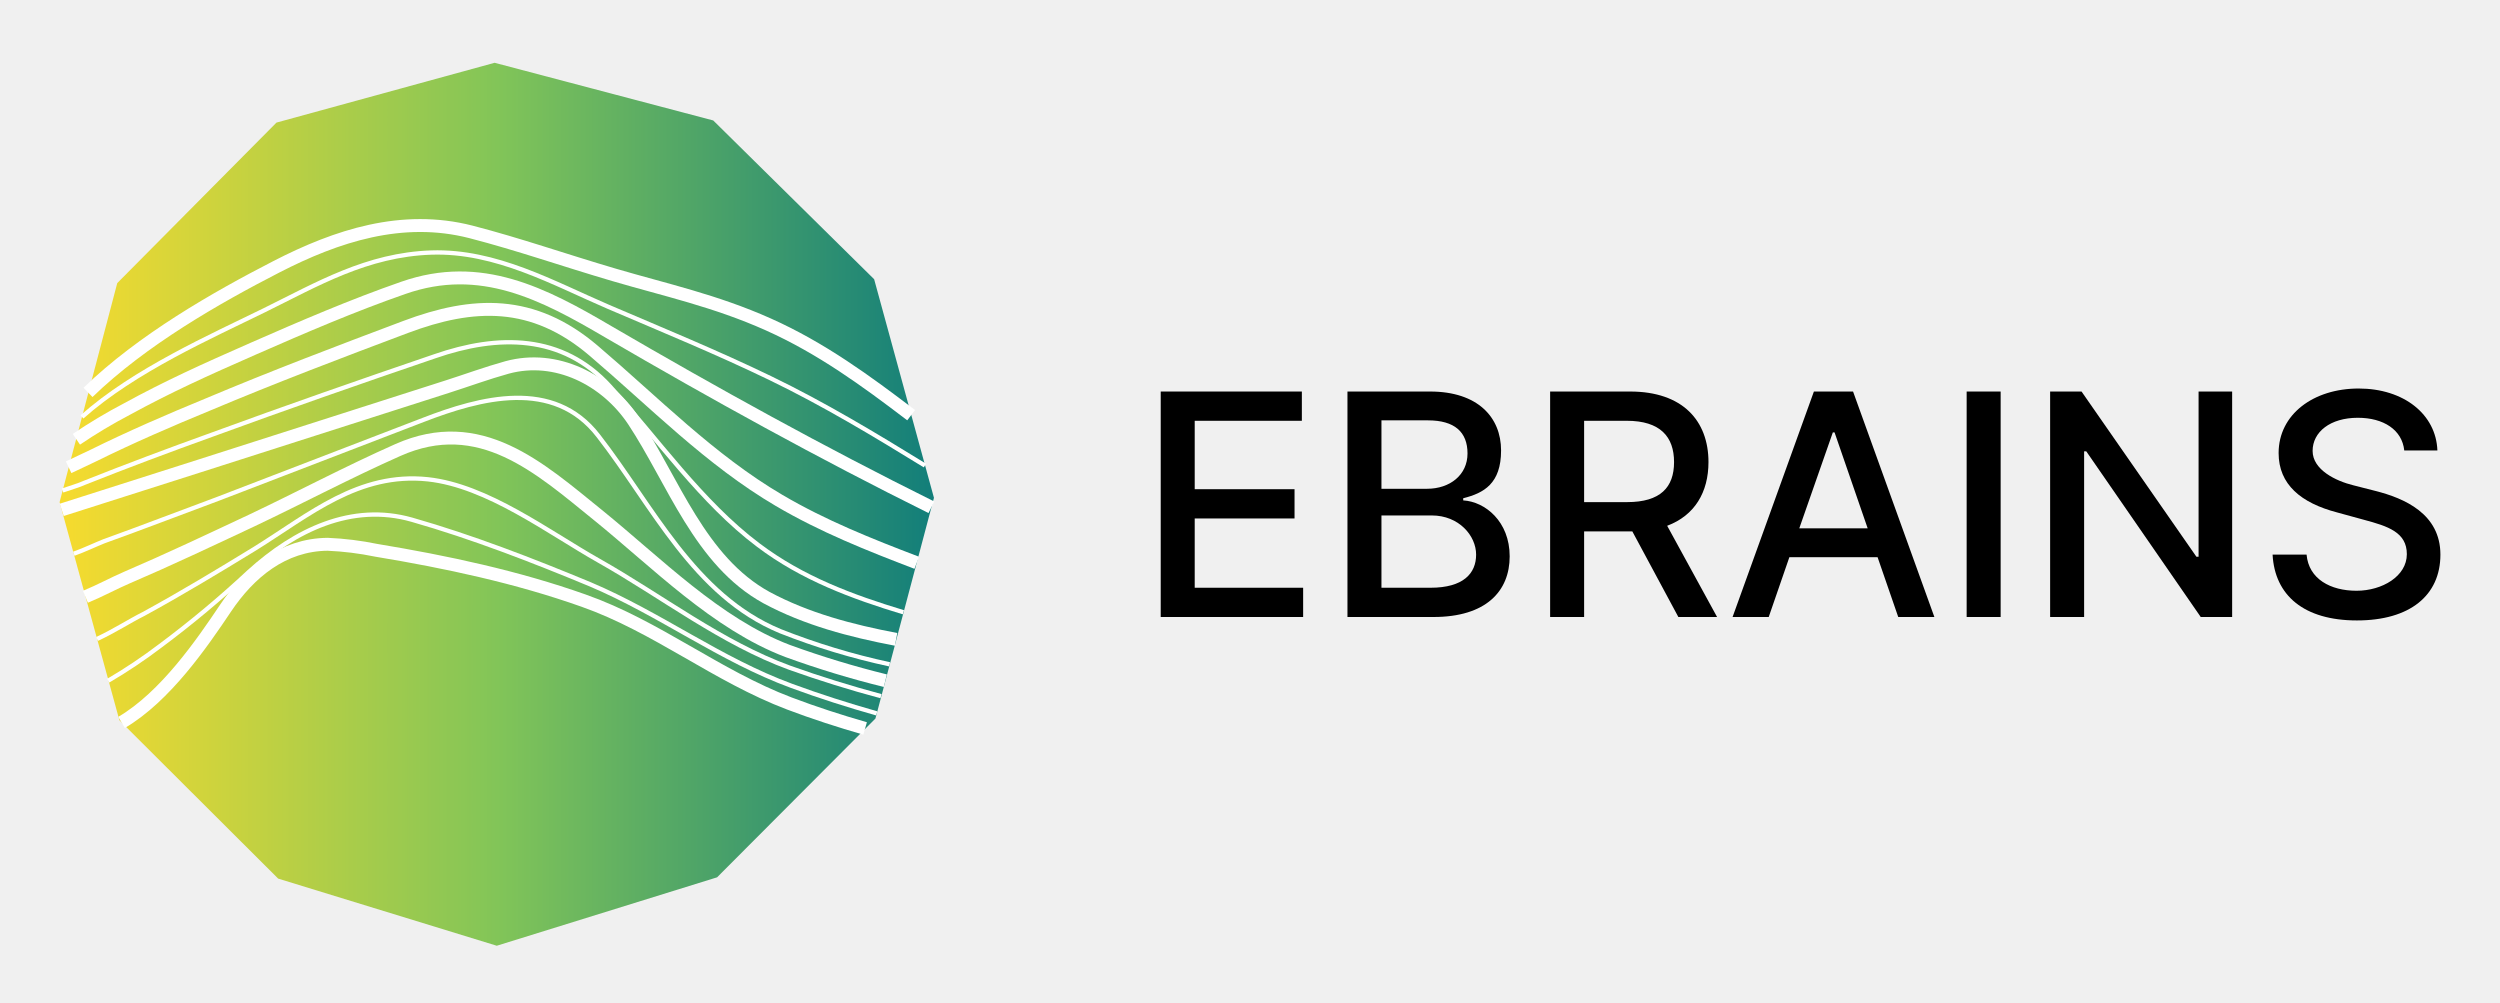
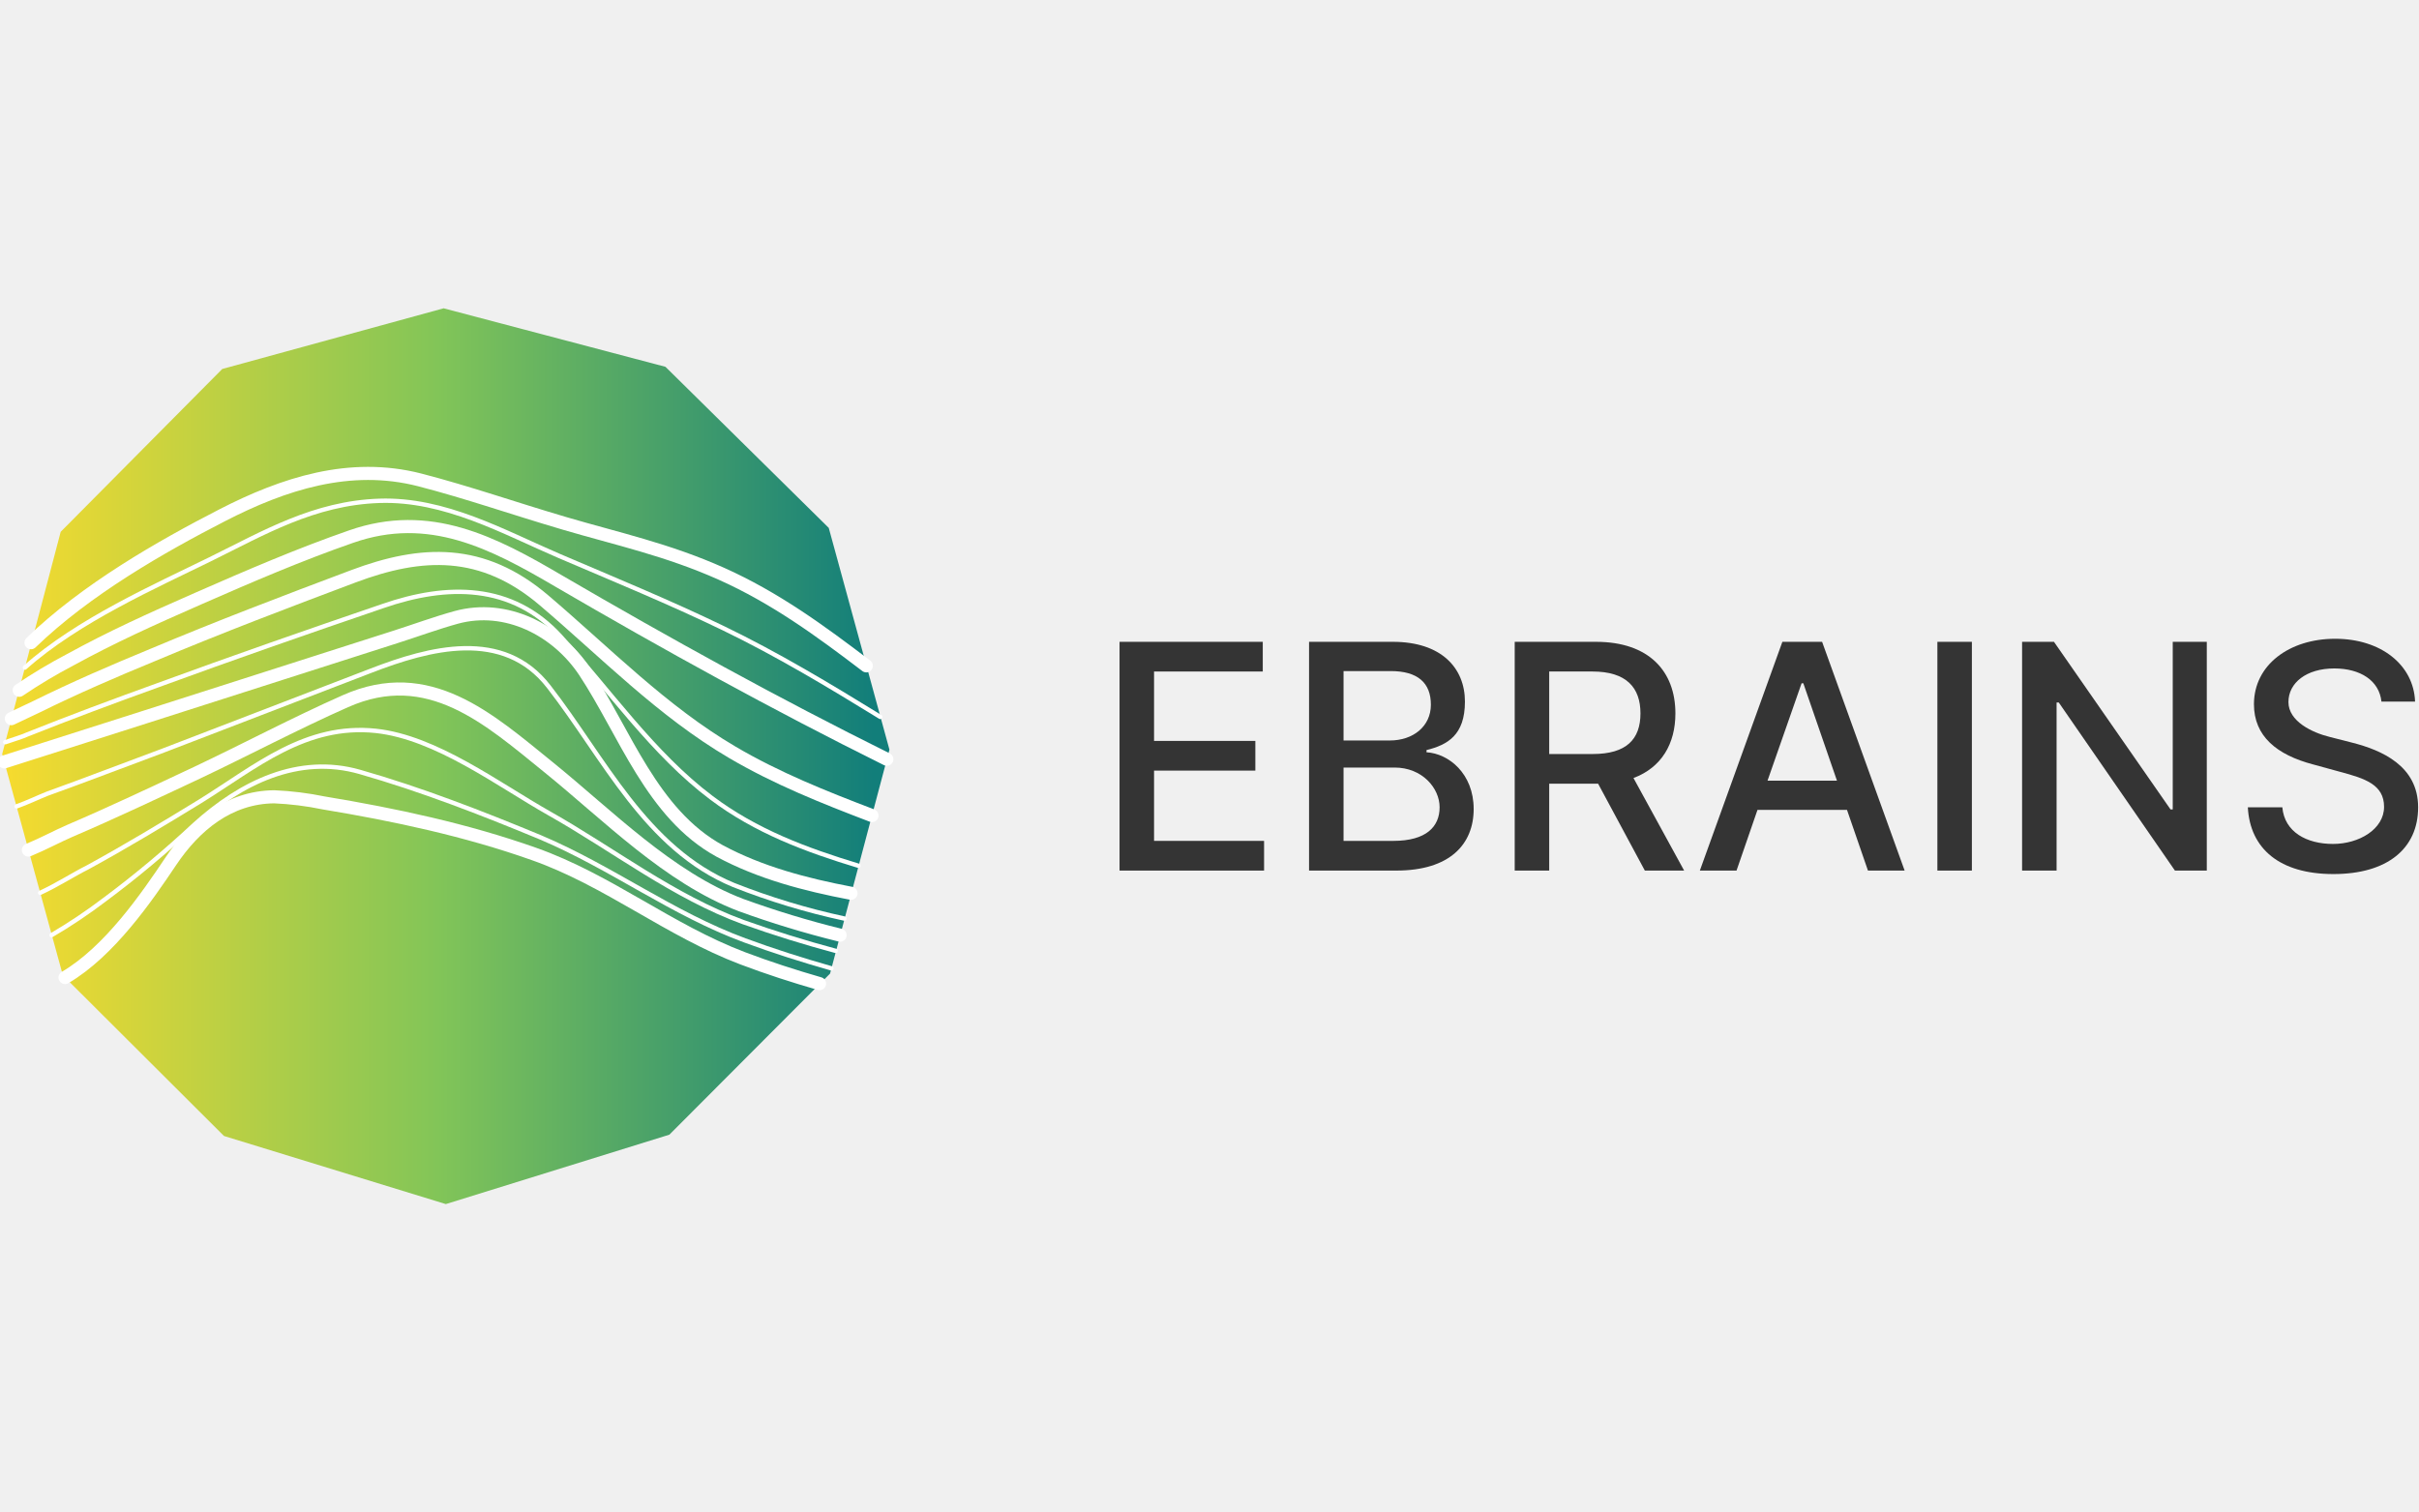
- <svg xmlns="http://www.w3.org/2000/svg" xmlns:xlink="http://www.w3.org/1999/xlink" width="41.949" height="16.816" aria-labelledby="box" viewBox="0 0 581 86.181" role="presentation" preserveAspectRatio="xMinYMid meet" class="ebrains-logo-web" version="1.1" id="svg57" style="fill:none">
-   <defs id="defs9">
-     <linearGradient id="linear-gradient" x1="0.5" y1="100" x2="200" y2="100" gradientUnits="userSpaceOnUse">
-       <stop offset="0" stop-color="#f7db2e" id="stop2" />
-       <stop offset="0.5" stop-color="#82c558" id="stop4" />
-       <stop offset="1" stop-color="#127e7a" id="stop6" />
+ <svg xmlns="http://www.w3.org/2000/svg" width="160" height="100" aria-labelledby="box" viewBox="0 0 554 205" role="presentation" fill="none" preserveAspectRatio="xMinYMid meet">
+   <defs>
+     <linearGradient id="linear-gradient" x1="0.50" y1="100" x2="200" y2="100" gradientUnits="userSpaceOnUse">
+       <stop offset="0" stop-color="#f7db2e" />
+       <stop offset="0.5" stop-color="#82c558" />
+       <stop offset="1" stop-color="#127e7a" />
    </linearGradient>
-     <linearGradient xlink:href="#linear-gradient" id="linearGradient887" x1="0.5" y1="102.6" x2="203.7" y2="102.6" gradientUnits="userSpaceOnUse" />
  </defs>
-   <g id="g55" transform="translate(13.35,-58.77034)">
-     <polyline points="101.6 0 50.9 13.9 13.9 51.2 0.5 102.1 14.4 152.8 51.3 189.6 102.1 205.2 153.3 189.3 190.1 152.4 203.7 101.1 189.8 50.3 152.4 13.4 101.6 0" class="logo__background" id="polyline13" style="fill:url(#linearGradient887);fill-opacity:1" />
-     <g id="g29">
-       <path d="m 256.4,76.4 h 32.8 v 6.8 h -24.9 v 15.9 h 23.2 v 6.8 H 264.3 V 122 h 25.2 v 6.8 h -33.1 z" class="logo__text" id="path15" style="fill:#000000;fill-opacity:1" />
-       <path d="M 299.8,76.4 H 319 c 11.1,0 16.5,6 16.5,13.7 0,7.7 -4,9.9 -8.8,11.1 v 0.5 c 5.1,0.3 10.8,4.9 10.8,13 0,8.1 -5.5,14.1 -17.7,14.1 h -20 z M 318.3,99 c 5.3,0 9.4,-3.2 9.4,-8.2 0,-5 -3,-7.7 -9.2,-7.7 H 307.7 V 99 Z m 0.8,23 c 7.6,0 10.6,-3.3 10.6,-7.7 0,-4.4 -4,-9.1 -10.3,-9.1 H 307.7 V 122 Z" class="logo__text" id="path17" style="fill:#000000;fill-opacity:1" />
-       <path d="m 346.9,76.4 h 18.6 c 12.2,0 18.2,6.8 18.2,16.4 0,7 -3.2,12.4 -9.6,14.8 l 11.6,21.2 h -9 L 366,108.9 h -11.2 v 19.9 h -7.9 z m 17.9,25.7 c 7.7,0 10.9,-3.4 10.9,-9.3 0,-5.9 -3.2,-9.6 -11,-9.6 h -9.9 v 18.9 z" class="logo__text" id="path19" style="fill:#000000;fill-opacity:1" />
-       <path d="m 389.3,128.8 18.9,-52.4 h 9.1 l 18.9,52.4 h -8.4 L 423,114.9 h -20.5 l -4.8,13.9 z M 420.7,108.2 413,85.9 h -0.4 l -7.8,22.3 z" class="logo__text" id="path21" style="fill:#000000;fill-opacity:1" />
-       <path d="m 451.6,128.8 h -7.9 V 76.4 h 7.9 z" class="logo__text" id="path23" style="fill:#000000;fill-opacity:1" />
-       <path d="m 505.4,128.8 h -7.3 L 471.5,90.3 H 471 v 38.5 h -7.9 V 76.4 h 7.3 l 26.7,38.4 h 0.5 V 76.4 h 7.8 z" class="logo__text" id="path25" style="fill:#000000;fill-opacity:1" />
-       <path d="m 534.6,82.5 c -6.4,0 -10.5,3.3 -10.5,7.7 0,4.4 5.4,7 9.5,8 l 5.1,1.3 c 6.7,1.7 15.1,5.3 15.1,14.8 0,9.5 -7.1,15.3 -19.4,15.3 -12.3,0 -19.1,-5.8 -19.6,-15.3 h 7.9 c 0.5,5.7 5.6,8.4 11.6,8.4 6,0 11.7,-3.4 11.7,-8.5 0,-5.1 -4.4,-6.5 -10,-8 l -6.2,-1.7 c -8.4,-2.2 -13.6,-6.5 -13.6,-13.8 0,-9 8.1,-15 18.6,-15 10.5,0 18,6 18.3,14.4 h -7.7 c -0.5,-4.8 -4.8,-7.6 -10.8,-7.6 z" class="logo__text" id="path27" style="fill:#000000;fill-opacity:1" />
+   <g>
+     <polyline points="101.6 0 50.9 13.9 13.9 51.2 0.5 102.1 14.4 152.8 51.3 189.6 102.1 205.2 153.3 189.3 190.1 152.4 203.7 101.1 189.8 50.3 152.4 13.4 101.6 0" style="fill: url(#linear-gradient);" />
+     <g>
+       <path d="M256.4,76.4h32.8v6.8H264.3V99.1h23.2v6.8H264.3V122h25.2v6.8H256.4Z" style="fill: #343434;" />
+       <path d="M299.8,76.4H319c11.1,0,16.5,6,16.5,13.7s-4,9.9-8.8,11.1v.5c5.1.3,10.8,4.9,10.8,13s-5.5,14.1-17.7,14.1h-20ZM318.3,99c5.3,0,9.4-3.2,9.4-8.2s-3-7.7-9.2-7.7H307.7V99Zm.8,23c7.6,0,10.6-3.3,10.6-7.7s-4-9.1-10.3-9.1H307.7V122Z" style="fill: #343434;" />
+       <path d="M346.9,76.4h18.6c12.2,0,18.2,6.8,18.2,16.4,0,7-3.2,12.4-9.6,14.8l11.6,21.2h-9L366,108.9H354.8v19.9h-7.9Zm17.9,25.7c7.7,0,10.9-3.4,10.9-9.3s-3.2-9.6-11-9.6h-9.9v18.9Z" style="fill: #343434;" />
+       <path d="M389.3,128.8l18.9-52.4h9.1l18.9,52.4h-8.4L423,114.9H402.5l-4.8,13.9Zm31.4-20.6L413,85.9h-.4l-7.8,22.3Z" style="fill: #343434;" />
+       <path d="M451.6,128.8h-7.9V76.4h7.9Z" style="fill: #343434;" />
+       <path d="M505.4,128.8h-7.3L471.5,90.3H471v38.5h-7.9V76.4h7.3l26.7,38.4h.5V76.4h7.8Z" style="fill: #343434;" />
+       <path d="M534.6,82.5c-6.4,0-10.5,3.3-10.5,7.7s5.4,7,9.5,8l5.1,1.3c6.7,1.7,15.1,5.3,15.1,14.8s-7.1,15.3-19.4,15.3-19.1-5.8-19.6-15.3h7.9c.5,5.7,5.6,8.4,11.6,8.4s11.7-3.4,11.7-8.5-4.4-6.5-10-8l-6.2-1.7c-8.4-2.2-13.6-6.5-13.6-13.8,0-9,8.1-15,18.6-15s18,6,18.3,14.4h-7.7C544.9,85.3,540.6,82.5,534.6,82.5Z" style="fill: #343434;" />
    </g>
-     <g id="g53">
-       <path d="M 187.7,154.7 C 181.8,153 175.9,151.1 170.1,148.9 153.2,142.5 139.3,131 122.3,125 106.8,119.5 90.4,116 74.1,113.3 a 71.2,71.2 0 0 0 -11.3,-1.4 c -10.4,0.1 -18.2,6.6 -23.7,14.8 -5.5,8.2 -14,20.6 -24.2,26.6" class="logo__lines" id="path31" style="stroke:#ffffff;stroke-width:3;stroke-opacity:1" />
-       <path d="m 190.4,151.2 c -6.7,-1.9 -13.3,-4 -19.8,-6.4 -16.6,-6.1 -30.5,-16.7 -46.8,-23.6 -13.5,-5.6 -27.4,-11 -41.4,-15 -14,-4 -27.2,2.4 -37.9,12.1 a 240.6,240.6 0 0 1 -20.6,17.2 121,121 0 0 1 -12.1,8.1" class="logo__lines--thin" id="path33" style="stroke:#ffffff;stroke-opacity:1" />
-       <path d="m 191.4,147.2 c -7.1,-1.9 -14.2,-4.1 -21.2,-6.6 C 154.3,134.8 140.5,124 125.8,115.7 114.1,109.1 99.9,98.3 86.1,96.8 70,95.1 58.6,105 45.9,112.9 c -8.5,5.2 -17.1,10.4 -25.9,15.2 -3.2,1.6 -6.9,4 -10.8,5.8" class="logo__lines--thin" id="path35" style="stroke:#ffffff;stroke-opacity:1" />
-       <path d="m 192.4,143.6 a 220.2,220.2 0 0 1 -22.7,-6.9 C 153.1,130.4 139.2,116.1 125.6,105.1 112,94.1 98.2,81.5 79.1,90 c -11.5,5.1 -22.6,11 -34,16.4 -9.6,4.5 -19.3,9.1 -29.1,13.3 -2.8,1.2 -6.1,3 -9.5,4.4" class="logo__lines" id="path37" style="stroke:#ffffff;stroke-width:3;stroke-opacity:1" />
-       <path d="M 193.4,139.8 A 161.6,161.6 0 0 1 168,132.1 C 147.9,123.8 138.3,102.9 125.7,86.7 115.3,73.2 98.2,77.9 85,83 l -47.6,18.3 c -8.9,3.3 -17.7,6.7 -26.6,9.9 -2,0.8 -4.5,2 -7,2.9" class="logo__lines--thin" id="path39" style="stroke:#ffffff;stroke-opacity:1" />
-       <path d="m 194.9,134 c -10.5,-2 -20.8,-4.7 -30.1,-9.7 -15.5,-8.5 -21.6,-27 -30.9,-41.1 -6.4,-9.6 -18,-15.5 -29.4,-12.4 -4.7,1.3 -9.3,3 -14,4.5 L 33,93.7 1,103.9" class="logo__lines" id="path41" style="stroke:#ffffff;stroke-width:3;stroke-opacity:1" />
-       <path d="M 196.6,127.7 C 184.7,124.1 173.1,119.8 162.9,112.1 149.6,102.1 139.5,87.4 128.4,75.2 117.3,63 102.4,63.1 87.7,68.2 70.4,74.1 53.2,80.1 36,86.4 26,90 16.1,93.7 6.3,97.6 5,98.2 3.2,98.7 1.2,99.4" class="logo__lines--thin" id="path43" style="stroke:#ffffff;stroke-opacity:1" />
-       <path d="m 199.7,116.2 c -11,-4.2 -21.8,-8.5 -32,-14.5 -16,-9.4 -29,-22.8 -43.1,-34.8 C 110.5,54.9 96.6,55.5 80.9,61.4 65.2,67.3 50.2,73 35,79.4 26,83.1 17,87 8.3,91.3 L 2.6,94" class="logo__lines" id="path45" style="stroke:#ffffff;stroke-width:3;stroke-opacity:1" />
-       <path d="M 203.1,103.3 C 177.5,90.6 152.7,76.9 128,62.5 113,53.7 98.4,46 80.4,52.3 68.6,56.4 57,61.4 45.6,66.4 c -11.4,5 -20,8.9 -29.5,14.1 a 120.4,120.4 0 0 0 -11.7,7" class="logo__lines" id="path47" style="stroke:#ffffff;stroke-width:3;stroke-opacity:1" />
-       <path d="M 201.6,93.6 C 189.9,86.4 178.1,79.3 165.7,73.3 153.3,67.3 140.6,62.1 128,56.7 115.4,51.3 101.9,43.6 86.9,44.1 c -15,0.5 -26.6,7.4 -38.8,13.4 -12.2,6 -30.3,14 -42.4,24.8" class="logo__lines--thin" id="path49" style="stroke:#ffffff;stroke-opacity:1" />
-       <path d="m 198.4,81.9 c -10.5,-8 -20.9,-15.6 -33.2,-21.1 -12.3,-5.5 -23.9,-8 -35.8,-11.5 -11.9,-3.5 -22.1,-7.1 -33.3,-10 -16,-4.1 -31.2,0.9 -45.2,8.1 -14,7.2 -31.2,17 -43.8,29.2" class="logo__lines" id="path51" style="stroke:#ffffff;stroke-width:3;stroke-opacity:1" />
+     <g>
+       <path d="M187.7,154.7c-5.9-1.7-11.8-3.6-17.6-5.8-16.9-6.4-30.8-17.9-47.8-23.9-15.5-5.5-31.9-9-48.2-11.7a71.2,71.2,0,0,0-11.3-1.4c-10.4.1-18.2,6.6-23.7,14.8s-14,20.6-24.2,26.6" style="fill: none; stroke: #ffffff; stroke-linecap: round; stroke-linejoin: round; stroke-width: 3px;" />
+       <path d="M190.4,151.2c-6.7-1.9-13.3-4-19.8-6.4-16.6-6.1-30.5-16.7-46.8-23.6-13.5-5.6-27.4-11-41.4-15s-27.2,2.4-37.9,12.1a240.6,240.6,0,0,1-20.6,17.2,121,121,0,0,1-12.1,8.1" style="fill: none; stroke: #ffffff; stroke-linecap: round; stroke-linejoin: round;" />
+       <path d="M191.4,147.2c-7.1-1.9-14.2-4.1-21.2-6.6-15.9-5.8-29.7-16.6-44.4-24.9-11.7-6.6-25.9-17.4-39.7-18.9C70,95.1,58.6,105,45.9,112.9c-8.5,5.2-17.1,10.4-25.9,15.2-3.2,1.6-6.9,4-10.8,5.8" style="fill: none; stroke: #ffffff; stroke-linecap: round; stroke-linejoin: round;" />
+       <path d="M192.4,143.6a220.2,220.2,0,0,1-22.7-6.9c-16.6-6.3-30.5-20.6-44.1-31.6S98.2,81.5,79.1,90c-11.5,5.1-22.6,11-34,16.4-9.6,4.5-19.3,9.1-29.1,13.3-2.8,1.2-6.1,3-9.5,4.4" style="fill: none; stroke: #ffffff; stroke-linecap: round; stroke-linejoin: round; stroke-width: 3px;" />
+       <path d="M193.4,139.8a161.6,161.6,0,0,1-25.4-7.7c-20.1-8.3-29.7-29.2-42.3-45.4C115.3,73.2,98.2,77.9,85,83L37.4,101.3c-8.9,3.3-17.7,6.7-26.6,9.9-2,.8-4.5,2-7,2.9" style="fill: none; stroke: #ffffff; stroke-linecap: round; stroke-linejoin: round;" />
+       <path d="M194.9,134c-10.5-2-20.8-4.7-30.1-9.7-15.5-8.5-21.6-27-30.9-41.1-6.4-9.6-18-15.5-29.4-12.4-4.7,1.3-9.3,3-14,4.5L33,93.7,1,103.9" style="fill: none; stroke: #ffffff; stroke-linecap: round; stroke-linejoin: round; stroke-width: 3px;" />
+       <path d="M196.6,127.7c-11.9-3.6-23.5-7.9-33.7-15.6-13.3-10-23.4-24.7-34.5-36.9s-26-12.1-40.7-7C70.4,74.1,53.2,80.1,36,86.4,26,90,16.1,93.7,6.3,97.6c-1.3.6-3.1,1.1-5.1,1.8" style="fill: none; stroke: #ffffff; stroke-linecap: round; stroke-linejoin: round;" />
+       <path d="M199.7,116.2c-11-4.2-21.8-8.5-32-14.5-16-9.4-29-22.8-43.1-34.8s-28-11.4-43.7-5.5S50.2,73,35,79.4C26,83.1,17,87,8.3,91.3L2.6,94" style="fill: none; stroke: #ffffff; stroke-linecap: round; stroke-linejoin: round; stroke-width: 3px;" />
+       <path d="M203.1,103.3C177.5,90.6,152.7,76.9,128,62.5,113,53.7,98.4,46,80.4,52.3,68.6,56.4,57,61.4,45.6,66.4s-20,8.9-29.5,14.1a120.4,120.4,0,0,0-11.7,7" style="fill: none; stroke: #ffffff; stroke-linecap: round; stroke-linejoin: round; stroke-width: 3px;" />
+       <path d="M201.6,93.6c-11.7-7.2-23.5-14.3-35.9-20.3S140.6,62.1,128,56.7,101.9,43.6,86.9,44.1,60.3,51.5,48.1,57.5,17.8,71.5,5.7,82.3" style="fill: none; stroke: #ffffff; stroke-linecap: round; stroke-linejoin: round;" />
+       <path d="M198.4,81.9c-10.5-8-20.9-15.6-33.2-21.1s-23.9-8-35.8-11.5-22.1-7.1-33.3-10c-16-4.1-31.2.9-45.2,8.1S19.7,64.4,7.1,76.6" style="fill: none; stroke: #ffffff; stroke-linecap: round; stroke-linejoin: round; stroke-width: 3px;" />
    </g>
  </g>
</svg>
